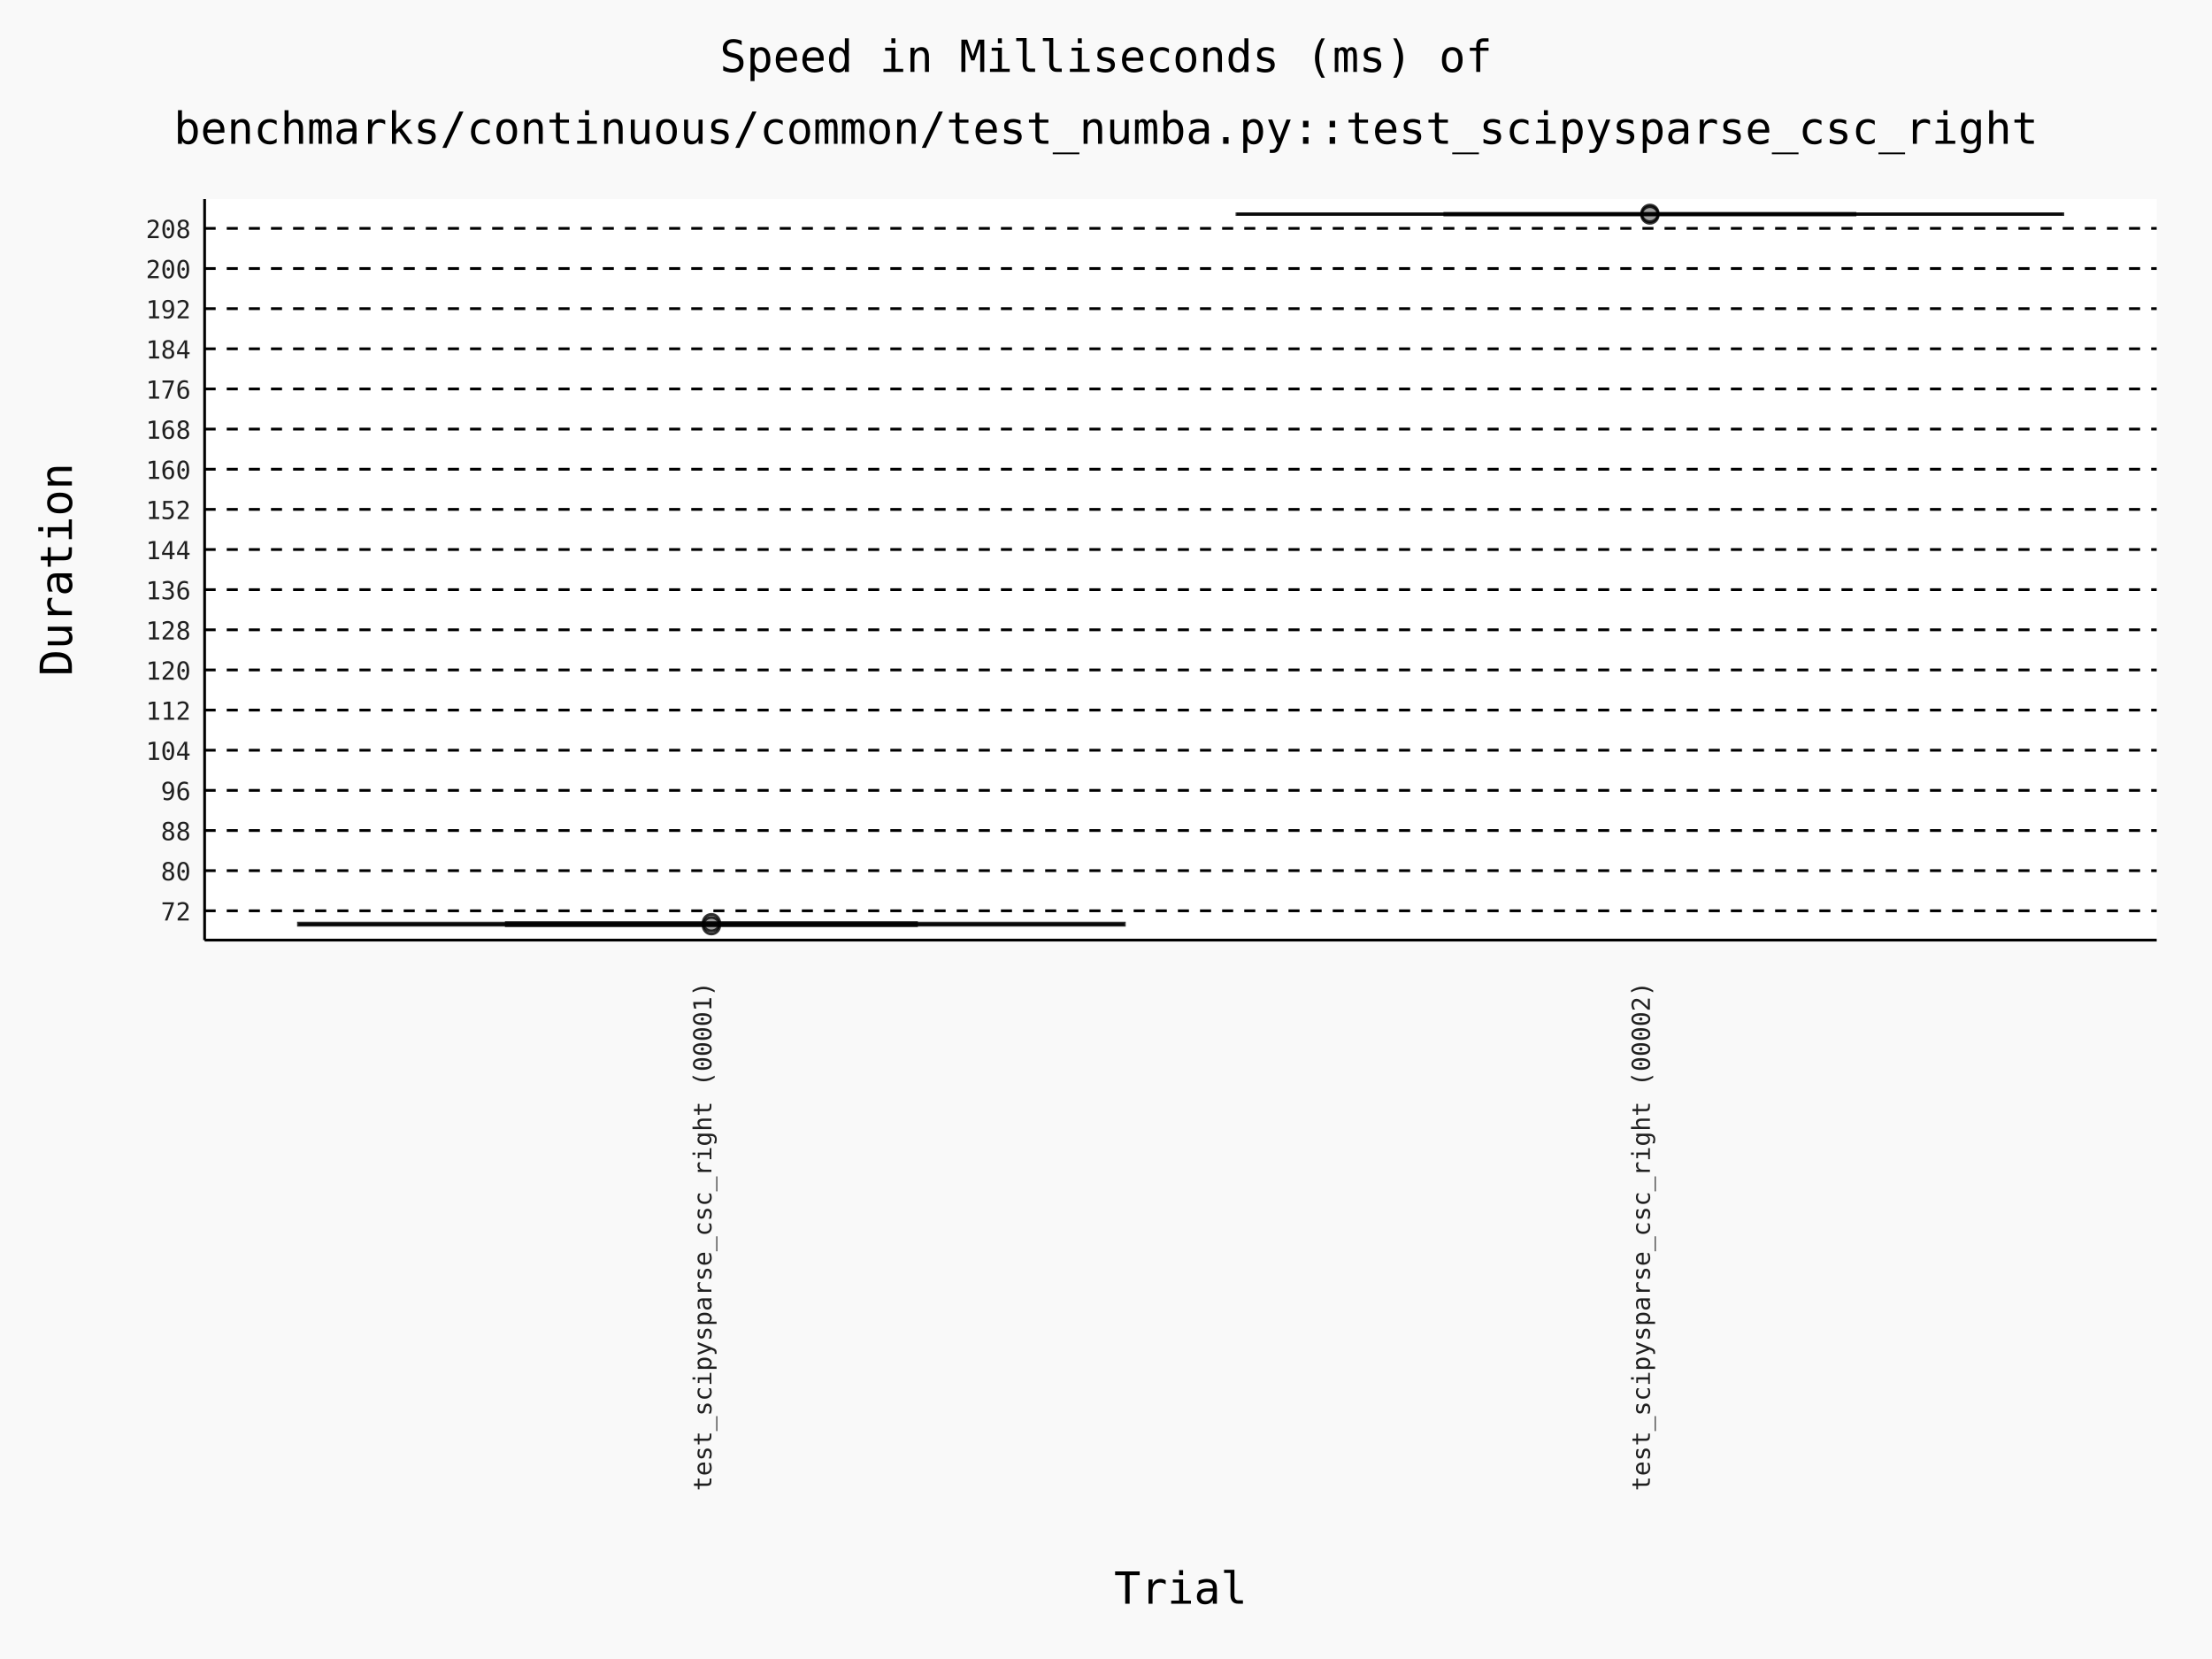
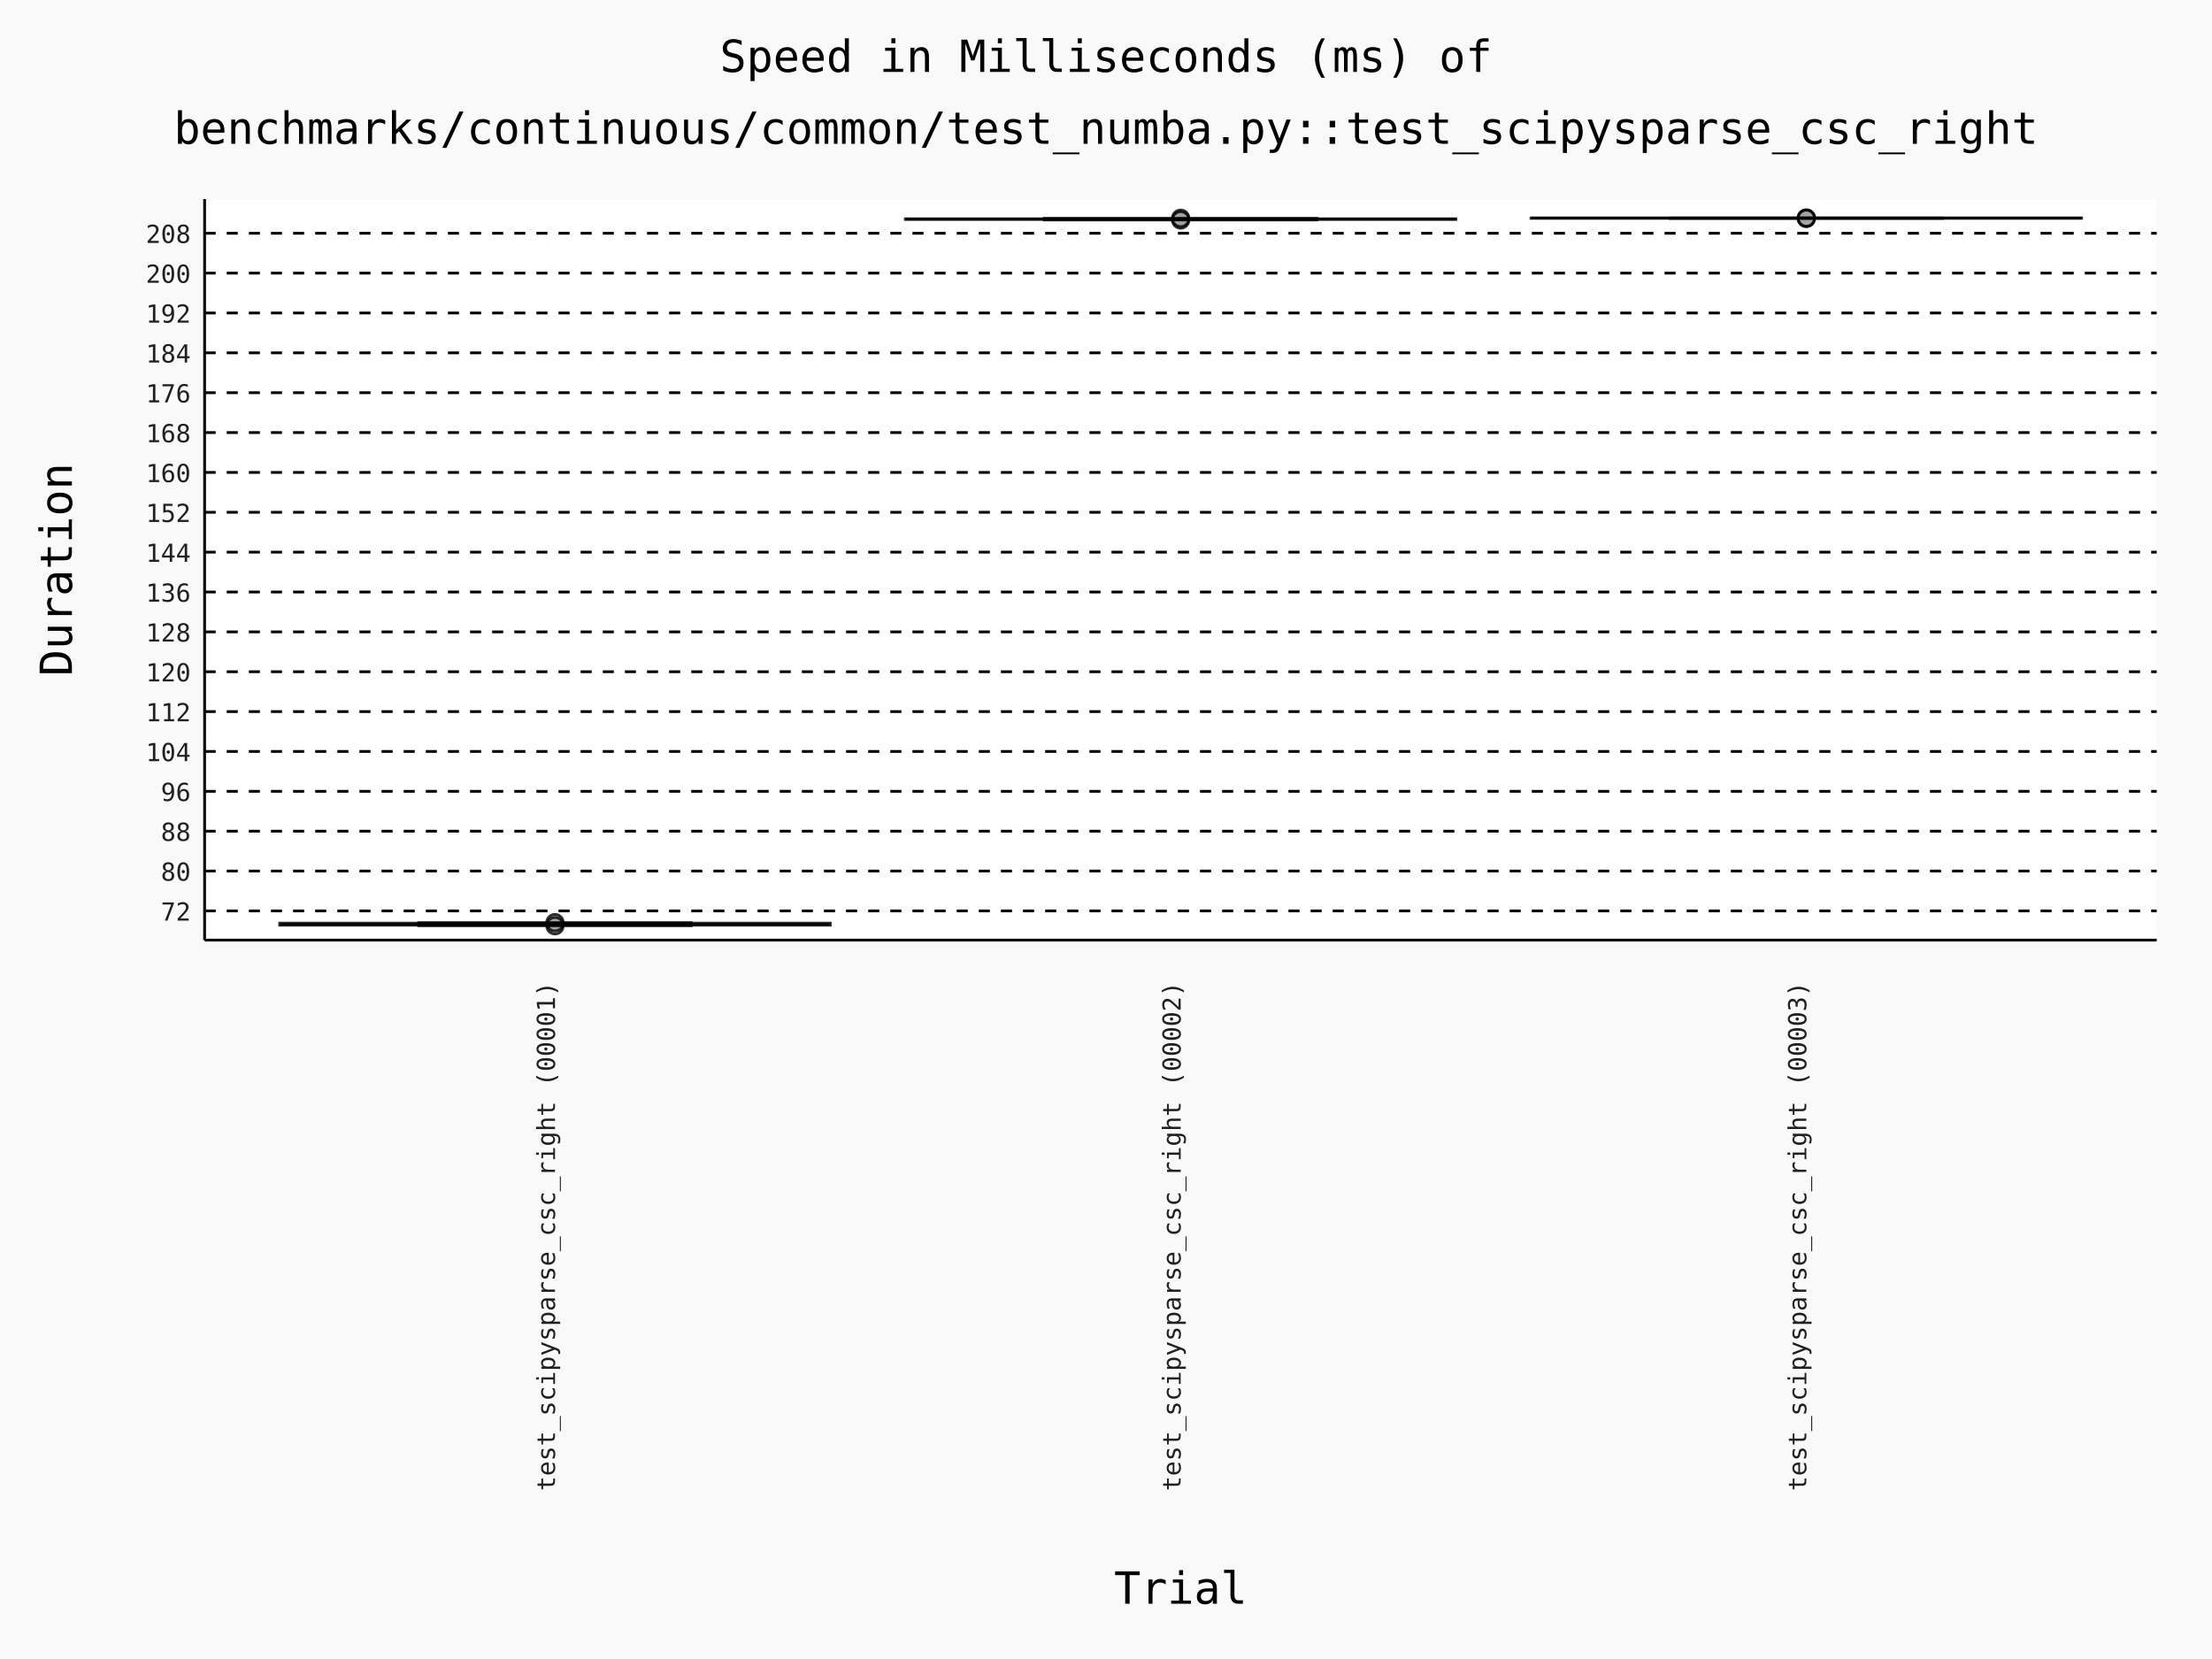
- <svg xmlns="http://www.w3.org/2000/svg" id="chart-adab3173-6d3c-4e3b-b1ea-718349e3336b" class="pygal-chart" viewBox="0 0 800 600">
+ <svg xmlns="http://www.w3.org/2000/svg" id="chart-08bc9086-5f25-48cc-944d-1dc30b07a87e" class="pygal-chart" viewBox="0 0 800 600">
  <defs>
-     <style type="text/css">#chart-adab3173-6d3c-4e3b-b1ea-718349e3336b{-webkit-user-select:none;-webkit-font-smoothing:antialiased;font-family:Consolas,"Deja Vu Sans Mono","Bitstream Vera Sans Mono","Courier New",monospace}#chart-adab3173-6d3c-4e3b-b1ea-718349e3336b .title{font-family:Consolas,"Deja Vu Sans Mono","Bitstream Vera Sans Mono","Courier New",monospace;font-size:16px}#chart-adab3173-6d3c-4e3b-b1ea-718349e3336b .legends .legend text{font-family:Consolas,"Deja Vu Sans Mono","Bitstream Vera Sans Mono","Courier New",monospace;font-size:14px}#chart-adab3173-6d3c-4e3b-b1ea-718349e3336b .axis text{font-family:Consolas,"Deja Vu Sans Mono","Bitstream Vera Sans Mono","Courier New",monospace;font-size:10px}#chart-adab3173-6d3c-4e3b-b1ea-718349e3336b .axis text.major{font-family:Consolas,"Deja Vu Sans Mono","Bitstream Vera Sans Mono","Courier New",monospace;font-size:10px}#chart-adab3173-6d3c-4e3b-b1ea-718349e3336b .text-overlay text.value{font-family:Consolas,"Deja Vu Sans Mono","Bitstream Vera Sans Mono","Courier New",monospace;font-size:16px}#chart-adab3173-6d3c-4e3b-b1ea-718349e3336b .text-overlay text.label{font-family:Consolas,"Deja Vu Sans Mono","Bitstream Vera Sans Mono","Courier New",monospace;font-size:10px}#chart-adab3173-6d3c-4e3b-b1ea-718349e3336b .tooltip{font-family:Consolas,"Deja Vu Sans Mono","Bitstream Vera Sans Mono","Courier New",monospace;font-size:14px}#chart-adab3173-6d3c-4e3b-b1ea-718349e3336b text.no_data{font-family:Consolas,"Deja Vu Sans Mono","Bitstream Vera Sans Mono","Courier New",monospace;font-size:64px}
- #chart-adab3173-6d3c-4e3b-b1ea-718349e3336b{background-color:rgba(249,249,249,1)}#chart-adab3173-6d3c-4e3b-b1ea-718349e3336b path,#chart-adab3173-6d3c-4e3b-b1ea-718349e3336b line,#chart-adab3173-6d3c-4e3b-b1ea-718349e3336b rect,#chart-adab3173-6d3c-4e3b-b1ea-718349e3336b circle{-webkit-transition:150ms;-moz-transition:150ms;transition:150ms}#chart-adab3173-6d3c-4e3b-b1ea-718349e3336b .graph &gt; .background{fill:rgba(249,249,249,1)}#chart-adab3173-6d3c-4e3b-b1ea-718349e3336b .plot &gt; .background{fill:rgba(255,255,255,1)}#chart-adab3173-6d3c-4e3b-b1ea-718349e3336b .graph{fill:rgba(0,0,0,.87)}#chart-adab3173-6d3c-4e3b-b1ea-718349e3336b text.no_data{fill:rgba(0,0,0,1)}#chart-adab3173-6d3c-4e3b-b1ea-718349e3336b .title{fill:rgba(0,0,0,1)}#chart-adab3173-6d3c-4e3b-b1ea-718349e3336b .legends .legend text{fill:rgba(0,0,0,.87)}#chart-adab3173-6d3c-4e3b-b1ea-718349e3336b .legends .legend:hover text{fill:rgba(0,0,0,1)}#chart-adab3173-6d3c-4e3b-b1ea-718349e3336b .axis .line{stroke:rgba(0,0,0,1)}#chart-adab3173-6d3c-4e3b-b1ea-718349e3336b .axis .guide.line{stroke:rgba(0,0,0,.54)}#chart-adab3173-6d3c-4e3b-b1ea-718349e3336b .axis .major.line{stroke:rgba(0,0,0,.87)}#chart-adab3173-6d3c-4e3b-b1ea-718349e3336b .axis text.major{fill:rgba(0,0,0,1)}#chart-adab3173-6d3c-4e3b-b1ea-718349e3336b .axis.y .guides:hover .guide.line,#chart-adab3173-6d3c-4e3b-b1ea-718349e3336b .line-graph .axis.x .guides:hover .guide.line,#chart-adab3173-6d3c-4e3b-b1ea-718349e3336b .stackedline-graph .axis.x .guides:hover .guide.line,#chart-adab3173-6d3c-4e3b-b1ea-718349e3336b .xy-graph .axis.x .guides:hover .guide.line{stroke:rgba(0,0,0,1)}#chart-adab3173-6d3c-4e3b-b1ea-718349e3336b .axis .guides:hover text{fill:rgba(0,0,0,1)}#chart-adab3173-6d3c-4e3b-b1ea-718349e3336b .reactive{fill-opacity:.7;stroke-opacity:.8;stroke-width:1}#chart-adab3173-6d3c-4e3b-b1ea-718349e3336b .ci{stroke:rgba(0,0,0,.87)}#chart-adab3173-6d3c-4e3b-b1ea-718349e3336b .reactive.active,#chart-adab3173-6d3c-4e3b-b1ea-718349e3336b .active .reactive{fill-opacity:.8;stroke-opacity:.9;stroke-width:4}#chart-adab3173-6d3c-4e3b-b1ea-718349e3336b .ci .reactive.active{stroke-width:1.5}#chart-adab3173-6d3c-4e3b-b1ea-718349e3336b .series text{fill:rgba(0,0,0,1)}#chart-adab3173-6d3c-4e3b-b1ea-718349e3336b .tooltip rect{fill:rgba(255,255,255,1);stroke:rgba(0,0,0,1);-webkit-transition:opacity 150ms;-moz-transition:opacity 150ms;transition:opacity 150ms}#chart-adab3173-6d3c-4e3b-b1ea-718349e3336b .tooltip .label{fill:rgba(0,0,0,.87)}#chart-adab3173-6d3c-4e3b-b1ea-718349e3336b .tooltip .label{fill:rgba(0,0,0,.87)}#chart-adab3173-6d3c-4e3b-b1ea-718349e3336b .tooltip .legend{font-size:.8em;fill:rgba(0,0,0,.54)}#chart-adab3173-6d3c-4e3b-b1ea-718349e3336b .tooltip .x_label{font-size:.6em;fill:rgba(0,0,0,1)}#chart-adab3173-6d3c-4e3b-b1ea-718349e3336b .tooltip .xlink{font-size:.5em;text-decoration:underline}#chart-adab3173-6d3c-4e3b-b1ea-718349e3336b .tooltip .value{font-size:1.5em}#chart-adab3173-6d3c-4e3b-b1ea-718349e3336b .bound{font-size:.5em}#chart-adab3173-6d3c-4e3b-b1ea-718349e3336b .max-value{font-size:.75em;fill:rgba(0,0,0,.54)}#chart-adab3173-6d3c-4e3b-b1ea-718349e3336b .map-element{fill:rgba(255,255,255,1);stroke:rgba(0,0,0,.54) !important}#chart-adab3173-6d3c-4e3b-b1ea-718349e3336b .map-element .reactive{fill-opacity:inherit;stroke-opacity:inherit}#chart-adab3173-6d3c-4e3b-b1ea-718349e3336b .color-0,#chart-adab3173-6d3c-4e3b-b1ea-718349e3336b .color-0 a:visited{stroke:#000000;fill:#000000}#chart-adab3173-6d3c-4e3b-b1ea-718349e3336b .color-1,#chart-adab3173-6d3c-4e3b-b1ea-718349e3336b .color-1 a:visited{stroke:#000000;fill:#000000}#chart-adab3173-6d3c-4e3b-b1ea-718349e3336b .text-overlay .color-0 text{fill:white}#chart-adab3173-6d3c-4e3b-b1ea-718349e3336b .text-overlay .color-1 text{fill:white}
- #chart-adab3173-6d3c-4e3b-b1ea-718349e3336b text.no_data{text-anchor:middle}#chart-adab3173-6d3c-4e3b-b1ea-718349e3336b .guide.line{fill:none}#chart-adab3173-6d3c-4e3b-b1ea-718349e3336b .centered{text-anchor:middle}#chart-adab3173-6d3c-4e3b-b1ea-718349e3336b .title{text-anchor:middle}#chart-adab3173-6d3c-4e3b-b1ea-718349e3336b .legends .legend text{fill-opacity:1}#chart-adab3173-6d3c-4e3b-b1ea-718349e3336b .axis.x text{text-anchor:middle}#chart-adab3173-6d3c-4e3b-b1ea-718349e3336b .axis.x:not(.web) text[transform]{text-anchor:start}#chart-adab3173-6d3c-4e3b-b1ea-718349e3336b .axis.x:not(.web) text[transform].backwards{text-anchor:end}#chart-adab3173-6d3c-4e3b-b1ea-718349e3336b .axis.y text{text-anchor:end}#chart-adab3173-6d3c-4e3b-b1ea-718349e3336b .axis.y text[transform].backwards{text-anchor:start}#chart-adab3173-6d3c-4e3b-b1ea-718349e3336b .axis.y2 text{text-anchor:start}#chart-adab3173-6d3c-4e3b-b1ea-718349e3336b .axis.y2 text[transform].backwards{text-anchor:end}#chart-adab3173-6d3c-4e3b-b1ea-718349e3336b .axis .guide.line{stroke-dasharray:4,4;stroke:black}#chart-adab3173-6d3c-4e3b-b1ea-718349e3336b .axis .major.guide.line{stroke-dasharray:6,6;stroke:black}#chart-adab3173-6d3c-4e3b-b1ea-718349e3336b .horizontal .axis.y .guide.line,#chart-adab3173-6d3c-4e3b-b1ea-718349e3336b .horizontal .axis.y2 .guide.line,#chart-adab3173-6d3c-4e3b-b1ea-718349e3336b .vertical .axis.x .guide.line{opacity:0}#chart-adab3173-6d3c-4e3b-b1ea-718349e3336b .horizontal .axis.always_show .guide.line,#chart-adab3173-6d3c-4e3b-b1ea-718349e3336b .vertical .axis.always_show .guide.line{opacity:1 !important}#chart-adab3173-6d3c-4e3b-b1ea-718349e3336b .axis.y .guides:hover .guide.line,#chart-adab3173-6d3c-4e3b-b1ea-718349e3336b .axis.y2 .guides:hover .guide.line,#chart-adab3173-6d3c-4e3b-b1ea-718349e3336b .axis.x .guides:hover .guide.line{opacity:1}#chart-adab3173-6d3c-4e3b-b1ea-718349e3336b .axis .guides:hover text{opacity:1}#chart-adab3173-6d3c-4e3b-b1ea-718349e3336b .nofill{fill:none}#chart-adab3173-6d3c-4e3b-b1ea-718349e3336b .subtle-fill{fill-opacity:.2}#chart-adab3173-6d3c-4e3b-b1ea-718349e3336b .dot{stroke-width:1px;fill-opacity:1;stroke-opacity:1}#chart-adab3173-6d3c-4e3b-b1ea-718349e3336b .dot.active{stroke-width:5px}#chart-adab3173-6d3c-4e3b-b1ea-718349e3336b .dot.negative{fill:transparent}#chart-adab3173-6d3c-4e3b-b1ea-718349e3336b text,#chart-adab3173-6d3c-4e3b-b1ea-718349e3336b tspan{stroke:none !important}#chart-adab3173-6d3c-4e3b-b1ea-718349e3336b .series text.active{opacity:1}#chart-adab3173-6d3c-4e3b-b1ea-718349e3336b .tooltip rect{fill-opacity:.95;stroke-width:.5}#chart-adab3173-6d3c-4e3b-b1ea-718349e3336b .tooltip text{fill-opacity:1}#chart-adab3173-6d3c-4e3b-b1ea-718349e3336b .showable{visibility:hidden}#chart-adab3173-6d3c-4e3b-b1ea-718349e3336b .showable.shown{visibility:visible}#chart-adab3173-6d3c-4e3b-b1ea-718349e3336b .gauge-background{fill:rgba(229,229,229,1);stroke:none}#chart-adab3173-6d3c-4e3b-b1ea-718349e3336b .bg-lines{stroke:rgba(249,249,249,1);stroke-width:2px}
+     <style type="text/css">#chart-08bc9086-5f25-48cc-944d-1dc30b07a87e{-webkit-user-select:none;-webkit-font-smoothing:antialiased;font-family:Consolas,"Deja Vu Sans Mono","Bitstream Vera Sans Mono","Courier New",monospace}#chart-08bc9086-5f25-48cc-944d-1dc30b07a87e .title{font-family:Consolas,"Deja Vu Sans Mono","Bitstream Vera Sans Mono","Courier New",monospace;font-size:16px}#chart-08bc9086-5f25-48cc-944d-1dc30b07a87e .legends .legend text{font-family:Consolas,"Deja Vu Sans Mono","Bitstream Vera Sans Mono","Courier New",monospace;font-size:14px}#chart-08bc9086-5f25-48cc-944d-1dc30b07a87e .axis text{font-family:Consolas,"Deja Vu Sans Mono","Bitstream Vera Sans Mono","Courier New",monospace;font-size:10px}#chart-08bc9086-5f25-48cc-944d-1dc30b07a87e .axis text.major{font-family:Consolas,"Deja Vu Sans Mono","Bitstream Vera Sans Mono","Courier New",monospace;font-size:10px}#chart-08bc9086-5f25-48cc-944d-1dc30b07a87e .text-overlay text.value{font-family:Consolas,"Deja Vu Sans Mono","Bitstream Vera Sans Mono","Courier New",monospace;font-size:16px}#chart-08bc9086-5f25-48cc-944d-1dc30b07a87e .text-overlay text.label{font-family:Consolas,"Deja Vu Sans Mono","Bitstream Vera Sans Mono","Courier New",monospace;font-size:10px}#chart-08bc9086-5f25-48cc-944d-1dc30b07a87e .tooltip{font-family:Consolas,"Deja Vu Sans Mono","Bitstream Vera Sans Mono","Courier New",monospace;font-size:14px}#chart-08bc9086-5f25-48cc-944d-1dc30b07a87e text.no_data{font-family:Consolas,"Deja Vu Sans Mono","Bitstream Vera Sans Mono","Courier New",monospace;font-size:64px}
+ #chart-08bc9086-5f25-48cc-944d-1dc30b07a87e{background-color:rgba(249,249,249,1)}#chart-08bc9086-5f25-48cc-944d-1dc30b07a87e path,#chart-08bc9086-5f25-48cc-944d-1dc30b07a87e line,#chart-08bc9086-5f25-48cc-944d-1dc30b07a87e rect,#chart-08bc9086-5f25-48cc-944d-1dc30b07a87e circle{-webkit-transition:150ms;-moz-transition:150ms;transition:150ms}#chart-08bc9086-5f25-48cc-944d-1dc30b07a87e .graph &gt; .background{fill:rgba(249,249,249,1)}#chart-08bc9086-5f25-48cc-944d-1dc30b07a87e .plot &gt; .background{fill:rgba(255,255,255,1)}#chart-08bc9086-5f25-48cc-944d-1dc30b07a87e .graph{fill:rgba(0,0,0,.87)}#chart-08bc9086-5f25-48cc-944d-1dc30b07a87e text.no_data{fill:rgba(0,0,0,1)}#chart-08bc9086-5f25-48cc-944d-1dc30b07a87e .title{fill:rgba(0,0,0,1)}#chart-08bc9086-5f25-48cc-944d-1dc30b07a87e .legends .legend text{fill:rgba(0,0,0,.87)}#chart-08bc9086-5f25-48cc-944d-1dc30b07a87e .legends .legend:hover text{fill:rgba(0,0,0,1)}#chart-08bc9086-5f25-48cc-944d-1dc30b07a87e .axis .line{stroke:rgba(0,0,0,1)}#chart-08bc9086-5f25-48cc-944d-1dc30b07a87e .axis .guide.line{stroke:rgba(0,0,0,.54)}#chart-08bc9086-5f25-48cc-944d-1dc30b07a87e .axis .major.line{stroke:rgba(0,0,0,.87)}#chart-08bc9086-5f25-48cc-944d-1dc30b07a87e .axis text.major{fill:rgba(0,0,0,1)}#chart-08bc9086-5f25-48cc-944d-1dc30b07a87e .axis.y .guides:hover .guide.line,#chart-08bc9086-5f25-48cc-944d-1dc30b07a87e .line-graph .axis.x .guides:hover .guide.line,#chart-08bc9086-5f25-48cc-944d-1dc30b07a87e .stackedline-graph .axis.x .guides:hover .guide.line,#chart-08bc9086-5f25-48cc-944d-1dc30b07a87e .xy-graph .axis.x .guides:hover .guide.line{stroke:rgba(0,0,0,1)}#chart-08bc9086-5f25-48cc-944d-1dc30b07a87e .axis .guides:hover text{fill:rgba(0,0,0,1)}#chart-08bc9086-5f25-48cc-944d-1dc30b07a87e .reactive{fill-opacity:.7;stroke-opacity:.8;stroke-width:1}#chart-08bc9086-5f25-48cc-944d-1dc30b07a87e .ci{stroke:rgba(0,0,0,.87)}#chart-08bc9086-5f25-48cc-944d-1dc30b07a87e .reactive.active,#chart-08bc9086-5f25-48cc-944d-1dc30b07a87e .active .reactive{fill-opacity:.8;stroke-opacity:.9;stroke-width:4}#chart-08bc9086-5f25-48cc-944d-1dc30b07a87e .ci .reactive.active{stroke-width:1.5}#chart-08bc9086-5f25-48cc-944d-1dc30b07a87e .series text{fill:rgba(0,0,0,1)}#chart-08bc9086-5f25-48cc-944d-1dc30b07a87e .tooltip rect{fill:rgba(255,255,255,1);stroke:rgba(0,0,0,1);-webkit-transition:opacity 150ms;-moz-transition:opacity 150ms;transition:opacity 150ms}#chart-08bc9086-5f25-48cc-944d-1dc30b07a87e .tooltip .label{fill:rgba(0,0,0,.87)}#chart-08bc9086-5f25-48cc-944d-1dc30b07a87e .tooltip .label{fill:rgba(0,0,0,.87)}#chart-08bc9086-5f25-48cc-944d-1dc30b07a87e .tooltip .legend{font-size:.8em;fill:rgba(0,0,0,.54)}#chart-08bc9086-5f25-48cc-944d-1dc30b07a87e .tooltip .x_label{font-size:.6em;fill:rgba(0,0,0,1)}#chart-08bc9086-5f25-48cc-944d-1dc30b07a87e .tooltip .xlink{font-size:.5em;text-decoration:underline}#chart-08bc9086-5f25-48cc-944d-1dc30b07a87e .tooltip .value{font-size:1.5em}#chart-08bc9086-5f25-48cc-944d-1dc30b07a87e .bound{font-size:.5em}#chart-08bc9086-5f25-48cc-944d-1dc30b07a87e .max-value{font-size:.75em;fill:rgba(0,0,0,.54)}#chart-08bc9086-5f25-48cc-944d-1dc30b07a87e .map-element{fill:rgba(255,255,255,1);stroke:rgba(0,0,0,.54) !important}#chart-08bc9086-5f25-48cc-944d-1dc30b07a87e .map-element .reactive{fill-opacity:inherit;stroke-opacity:inherit}#chart-08bc9086-5f25-48cc-944d-1dc30b07a87e .color-0,#chart-08bc9086-5f25-48cc-944d-1dc30b07a87e .color-0 a:visited{stroke:#000000;fill:#000000}#chart-08bc9086-5f25-48cc-944d-1dc30b07a87e .color-1,#chart-08bc9086-5f25-48cc-944d-1dc30b07a87e .color-1 a:visited{stroke:#000000;fill:#000000}#chart-08bc9086-5f25-48cc-944d-1dc30b07a87e .color-2,#chart-08bc9086-5f25-48cc-944d-1dc30b07a87e .color-2 a:visited{stroke:#000000;fill:#000000}#chart-08bc9086-5f25-48cc-944d-1dc30b07a87e .text-overlay .color-0 text{fill:white}#chart-08bc9086-5f25-48cc-944d-1dc30b07a87e .text-overlay .color-1 text{fill:white}#chart-08bc9086-5f25-48cc-944d-1dc30b07a87e .text-overlay .color-2 text{fill:white}
+ #chart-08bc9086-5f25-48cc-944d-1dc30b07a87e text.no_data{text-anchor:middle}#chart-08bc9086-5f25-48cc-944d-1dc30b07a87e .guide.line{fill:none}#chart-08bc9086-5f25-48cc-944d-1dc30b07a87e .centered{text-anchor:middle}#chart-08bc9086-5f25-48cc-944d-1dc30b07a87e .title{text-anchor:middle}#chart-08bc9086-5f25-48cc-944d-1dc30b07a87e .legends .legend text{fill-opacity:1}#chart-08bc9086-5f25-48cc-944d-1dc30b07a87e .axis.x text{text-anchor:middle}#chart-08bc9086-5f25-48cc-944d-1dc30b07a87e .axis.x:not(.web) text[transform]{text-anchor:start}#chart-08bc9086-5f25-48cc-944d-1dc30b07a87e .axis.x:not(.web) text[transform].backwards{text-anchor:end}#chart-08bc9086-5f25-48cc-944d-1dc30b07a87e .axis.y text{text-anchor:end}#chart-08bc9086-5f25-48cc-944d-1dc30b07a87e .axis.y text[transform].backwards{text-anchor:start}#chart-08bc9086-5f25-48cc-944d-1dc30b07a87e .axis.y2 text{text-anchor:start}#chart-08bc9086-5f25-48cc-944d-1dc30b07a87e .axis.y2 text[transform].backwards{text-anchor:end}#chart-08bc9086-5f25-48cc-944d-1dc30b07a87e .axis .guide.line{stroke-dasharray:4,4;stroke:black}#chart-08bc9086-5f25-48cc-944d-1dc30b07a87e .axis .major.guide.line{stroke-dasharray:6,6;stroke:black}#chart-08bc9086-5f25-48cc-944d-1dc30b07a87e .horizontal .axis.y .guide.line,#chart-08bc9086-5f25-48cc-944d-1dc30b07a87e .horizontal .axis.y2 .guide.line,#chart-08bc9086-5f25-48cc-944d-1dc30b07a87e .vertical .axis.x .guide.line{opacity:0}#chart-08bc9086-5f25-48cc-944d-1dc30b07a87e .horizontal .axis.always_show .guide.line,#chart-08bc9086-5f25-48cc-944d-1dc30b07a87e .vertical .axis.always_show .guide.line{opacity:1 !important}#chart-08bc9086-5f25-48cc-944d-1dc30b07a87e .axis.y .guides:hover .guide.line,#chart-08bc9086-5f25-48cc-944d-1dc30b07a87e .axis.y2 .guides:hover .guide.line,#chart-08bc9086-5f25-48cc-944d-1dc30b07a87e .axis.x .guides:hover .guide.line{opacity:1}#chart-08bc9086-5f25-48cc-944d-1dc30b07a87e .axis .guides:hover text{opacity:1}#chart-08bc9086-5f25-48cc-944d-1dc30b07a87e .nofill{fill:none}#chart-08bc9086-5f25-48cc-944d-1dc30b07a87e .subtle-fill{fill-opacity:.2}#chart-08bc9086-5f25-48cc-944d-1dc30b07a87e .dot{stroke-width:1px;fill-opacity:1;stroke-opacity:1}#chart-08bc9086-5f25-48cc-944d-1dc30b07a87e .dot.active{stroke-width:5px}#chart-08bc9086-5f25-48cc-944d-1dc30b07a87e .dot.negative{fill:transparent}#chart-08bc9086-5f25-48cc-944d-1dc30b07a87e text,#chart-08bc9086-5f25-48cc-944d-1dc30b07a87e tspan{stroke:none !important}#chart-08bc9086-5f25-48cc-944d-1dc30b07a87e .series text.active{opacity:1}#chart-08bc9086-5f25-48cc-944d-1dc30b07a87e .tooltip rect{fill-opacity:.95;stroke-width:.5}#chart-08bc9086-5f25-48cc-944d-1dc30b07a87e .tooltip text{fill-opacity:1}#chart-08bc9086-5f25-48cc-944d-1dc30b07a87e .showable{visibility:hidden}#chart-08bc9086-5f25-48cc-944d-1dc30b07a87e .showable.shown{visibility:visible}#chart-08bc9086-5f25-48cc-944d-1dc30b07a87e .gauge-background{fill:rgba(229,229,229,1);stroke:none}#chart-08bc9086-5f25-48cc-944d-1dc30b07a87e .bg-lines{stroke:rgba(249,249,249,1);stroke-width:2px}
.tooltip .value{font-size:1em !important}.axis text{font-size:9px !important}</style>
  </defs>
  <g class="graph custombox-graph vertical">
    <rect x="0" y="0" width="800" height="600" class="background" />
    <g transform="translate(74, 72)" class="plot">
      <rect x="0" y="0" width="706.0" height="268.0" class="background" />
      <g class="axis y always_show">
        <path d="M0 268 h706" class="line" />
        <g class="guides">
-           <path d="M0 257.402 h706" class="guide line" />
-           <text x="-5" y="260.902" class="">72</text>
+           <path d="M0 257.44 h706" class="guide line" />
+           <text x="-5" y="260.94" class="">72</text>
        </g>
        <g class="guides">
-           <path d="M0 242.884 h706" class="guide line" />
-           <text x="-5" y="246.384" class="">80</text>
+           <path d="M0 243.024 h706" class="guide line" />
+           <text x="-5" y="246.524" class="">80</text>
        </g>
        <g class="guides">
-           <path d="M0 228.366 h706" class="guide line" />
-           <text x="-5" y="231.866" class="">88</text>
+           <path d="M0 228.607 h706" class="guide line" />
+           <text x="-5" y="232.107" class="">88</text>
        </g>
        <g class="guides">
-           <path d="M0 213.848 h706" class="guide line" />
-           <text x="-5" y="217.348" class="">96</text>
+           <path d="M0 214.191 h706" class="guide line" />
+           <text x="-5" y="217.691" class="">96</text>
        </g>
        <g class="guides">
-           <path d="M0 199.33 h706" class="guide line" />
-           <text x="-5" y="202.83" class="">104</text>
+           <path d="M0 199.775 h706" class="guide line" />
+           <text x="-5" y="203.275" class="">104</text>
        </g>
        <g class="guides">
-           <path d="M0 184.813 h706" class="guide line" />
-           <text x="-5" y="188.313" class="">112</text>
+           <path d="M0 185.358 h706" class="guide line" />
+           <text x="-5" y="188.858" class="">112</text>
        </g>
        <g class="guides">
-           <path d="M0 170.295 h706" class="guide line" />
-           <text x="-5" y="173.795" class="">120</text>
+           <path d="M0 170.942 h706" class="guide line" />
+           <text x="-5" y="174.442" class="">120</text>
        </g>
        <g class="guides">
-           <path d="M0 155.777 h706" class="guide line" />
-           <text x="-5" y="159.277" class="">128</text>
+           <path d="M0 156.526 h706" class="guide line" />
+           <text x="-5" y="160.026" class="">128</text>
        </g>
        <g class="guides">
-           <path d="M0 141.259 h706" class="guide line" />
-           <text x="-5" y="144.759" class="">136</text>
+           <path d="M0 142.109 h706" class="guide line" />
+           <text x="-5" y="145.609" class="">136</text>
        </g>
        <g class="guides">
-           <path d="M0 126.741 h706" class="guide line" />
-           <text x="-5" y="130.241" class="">144</text>
+           <path d="M0 127.693 h706" class="guide line" />
+           <text x="-5" y="131.193" class="">144</text>
        </g>
        <g class="guides">
-           <path d="M0 112.223 h706" class="guide line" />
-           <text x="-5" y="115.723" class="">152</text>
+           <path d="M0 113.276 h706" class="guide line" />
+           <text x="-5" y="116.776" class="">152</text>
        </g>
        <g class="guides">
-           <path d="M0 97.705 h706" class="guide line" />
-           <text x="-5" y="101.205" class="">160</text>
+           <path d="M0 98.86 h706" class="guide line" />
+           <text x="-5" y="102.36" class="">160</text>
        </g>
        <g class="guides">
-           <path d="M0 83.187 h706" class="guide line" />
-           <text x="-5" y="86.687" class="">168</text>
+           <path d="M0 84.444 h706" class="guide line" />
+           <text x="-5" y="87.944" class="">168</text>
        </g>
        <g class="guides">
-           <path d="M0 68.67 h706" class="guide line" />
-           <text x="-5" y="72.17" class="">176</text>
+           <path d="M0 70.027 h706" class="guide line" />
+           <text x="-5" y="73.527" class="">176</text>
        </g>
        <g class="guides">
-           <path d="M0 54.152 h706" class="guide line" />
-           <text x="-5" y="57.652" class="">184</text>
+           <path d="M0 55.611 h706" class="guide line" />
+           <text x="-5" y="59.111" class="">184</text>
        </g>
        <g class="guides">
-           <path d="M0 39.634 h706" class="guide line" />
-           <text x="-5" y="43.134" class="">192</text>
+           <path d="M0 41.195 h706" class="guide line" />
+           <text x="-5" y="44.695" class="">192</text>
        </g>
        <g class="guides">
-           <path d="M0 25.116 h706" class="guide line" />
-           <text x="-5" y="28.616" class="">200</text>
+           <path d="M0 26.778 h706" class="guide line" />
+           <text x="-5" y="30.278" class="">200</text>
        </g>
        <g class="guides">
-           <path d="M0 10.598 h706" class="guide line" />
-           <text x="-5" y="14.098" class="">208</text>
+           <path d="M0 12.362 h706" class="guide line" />
+           <text x="-5" y="15.862" class="">208</text>
        </g>
      </g>
      <g class="axis x">
        <path d="M0 0 v268" class="line" />
        <g class="guides">
-           <path d="M183.288 0 v268" class="guide line" />
-           <text x="183.288" y="283.0" class="backwards" transform="rotate(270 183.2885 283)">test_scipysparse_csc_right (00001)</text>
+           <path d="M126.718 0 v268" class="guide line" />
+           <text x="126.718" y="283.0" class="backwards" transform="rotate(270 126.7179 283)">test_scipysparse_csc_right (00001)</text>
        </g>
        <g class="guides">
-           <path d="M522.712 0 v268" class="guide line" />
-           <text x="522.712" y="283.0" class="backwards" transform="rotate(270 522.7115 283)">test_scipysparse_csc_right (00002)</text>
+           <path d="M353 0 v268" class="guide line" />
+           <text x="353.0" y="283.0" class="backwards" transform="rotate(270 353 283)">test_scipysparse_csc_right (00002)</text>
+         </g>
+         <g class="guides">
+           <path d="M579.282 0 v268" class="guide line" />
+           <text x="579.282" y="283.0" class="backwards" transform="rotate(270 579.2821 283)">test_scipysparse_csc_right (00003)</text>
        </g>
      </g>
      <g class="series serie-0 color-0">
        <g class="boxes">
          <g class="box">
-             <path stroke-width="3" d="M108.615 262.795 L257.962 262.795" class="reactive tooltip-trigger" />
-             <path stroke-width="3" d="M33.942 262.302 L332.635 262.302" class="reactive tooltip-trigger" />
-             <path stroke-width="3" d="M108.615 261.687 L257.962 261.687" class="reactive tooltip-trigger" />
-             <path stroke-width="2" d="M183.288 262.795 L183.288 262.612" class="reactive tooltip-trigger" />
-             <path stroke-width="2" d="M183.288 261.687 L183.288 261.853" class="reactive tooltip-trigger" />
-             <rect x="33.942" y="261.853" height="0.759" width="298.692" class="subtle-fill reactive tooltip-trigger" />
-             <circle cx="183.288" cy="262.795" r="3" class="subtle-fill reactive tooltip-trigger" />
-             <circle cx="183.288" cy="261.687" r="3" class="subtle-fill reactive tooltip-trigger" />
+             <path stroke-width="3" d="M76.936 262.795 L176.5 262.795" class="reactive tooltip-trigger" />
+             <path stroke-width="3" d="M27.154 262.306 L226.282 262.306" class="reactive tooltip-trigger" />
+             <path stroke-width="3" d="M76.936 261.695 L176.5 261.695" class="reactive tooltip-trigger" />
+             <path stroke-width="2" d="M126.718 262.795 L126.718 262.614" class="reactive tooltip-trigger" />
+             <path stroke-width="2" d="M126.718 261.695 L126.718 261.859" class="reactive tooltip-trigger" />
+             <rect x="27.154" y="261.859" height="0.754" width="199.128" class="subtle-fill reactive tooltip-trigger" />
+             <circle cx="126.718" cy="262.795" r="3" class="subtle-fill reactive tooltip-trigger" />
+             <circle cx="126.718" cy="261.695" r="3" class="subtle-fill reactive tooltip-trigger" />
          </g>
        </g>
      </g>
      <g class="series serie-1 color-1">
        <g class="boxes">
          <g class="box">
-             <path stroke-width="3" d="M448.038 5.757 L597.385 5.757" class="reactive tooltip-trigger" />
-             <path stroke-width="3" d="M373.365 5.423 L672.058 5.423" class="reactive tooltip-trigger" />
-             <path stroke-width="3" d="M448.038 5.156 L597.385 5.156" class="reactive tooltip-trigger" />
-             <path stroke-width="2" d="M522.712 5.757 L522.712 5.569" class="reactive tooltip-trigger" />
-             <path stroke-width="2" d="M522.712 5.156 L522.712 5.326" class="reactive tooltip-trigger" />
-             <rect x="373.365" y="5.326" height="0.243" width="298.692" class="subtle-fill reactive tooltip-trigger" />
-             <circle cx="522.712" cy="5.757" r="3" class="subtle-fill reactive tooltip-trigger" />
-             <circle cx="522.712" cy="5.156" r="3" class="subtle-fill reactive tooltip-trigger" />
+             <path stroke-width="3" d="M303.218 7.555 L402.782 7.555" class="reactive tooltip-trigger" />
+             <path stroke-width="3" d="M253.436 7.223 L452.564 7.223" class="reactive tooltip-trigger" />
+             <path stroke-width="3" d="M303.218 6.958 L402.782 6.958" class="reactive tooltip-trigger" />
+             <path stroke-width="2" d="M353 7.555 L353 7.368" class="reactive tooltip-trigger" />
+             <path stroke-width="2" d="M353 6.958 L353 7.127" class="reactive tooltip-trigger" />
+             <rect x="253.436" y="7.127" height="0.241" width="199.128" class="subtle-fill reactive tooltip-trigger" />
+             <circle cx="353" cy="7.555" r="3" class="subtle-fill reactive tooltip-trigger" />
+             <circle cx="353" cy="6.958" r="3" class="subtle-fill reactive tooltip-trigger" />
+           </g>
+         </g>
+       </g>
+       <g class="series serie-2 color-2">
+         <g class="boxes">
+           <g class="box">
+             <path stroke-width="3" d="M529.5 6.989 L629.064 6.989" class="reactive tooltip-trigger" />
+             <path stroke-width="3" d="M479.718 6.849 L678.846 6.849" class="reactive tooltip-trigger" />
+             <path stroke-width="3" d="M529.5 6.839 L629.064 6.839" class="reactive tooltip-trigger" />
+             <path stroke-width="2" d="M579.282 6.989 L579.282 6.962" class="reactive tooltip-trigger" />
+             <path stroke-width="2" d="M579.282 6.839 L579.282 6.841" class="reactive tooltip-trigger" />
+             <rect x="479.718" y="6.841" height="0.121" width="199.128" class="subtle-fill reactive tooltip-trigger" />
+             <circle cx="579.282" cy="6.989" r="3" class="subtle-fill reactive tooltip-trigger" />
+             <circle cx="579.282" cy="6.839" r="3" class="subtle-fill reactive tooltip-trigger" />
          </g>
        </g>
      </g>
    </g>
    <g class="titles">
      <text x="400.0" y="26" class="title plot_title">Speed in Milliseconds (ms) of</text>
      <text x="400.0" y="52" class="title plot_title">benchmarks/continuous/common/test_numba.py::test_scipysparse_csc_right</text>
      <text x="427.0" y="580.0" class="title">Trial</text>
      <text x="0" y="232.0" class="title" transform="rotate(-90 0 206)">Duration</text>
    </g>
    <g transform="translate(74, 72)" class="plot overlay">
      <g class="series serie-0 color-0" />
      <g class="series serie-1 color-1" />
+       <g class="series serie-2 color-2" />
    </g>
    <g transform="translate(74, 72)" class="plot text-overlay">
      <g class="series serie-0 color-0" />
      <g class="series serie-1 color-1" />
+       <g class="series serie-2 color-2" />
    </g>
    <g transform="translate(74, 72)" class="plot tooltip-overlay">
      <g transform="translate(0 0)" style="opacity: 0" class="tooltip">
        <rect rx="0" ry="0" width="0" height="0" class="tooltip-box" />
        <g class="text" />
      </g>
    </g>
  </g>
</svg>
